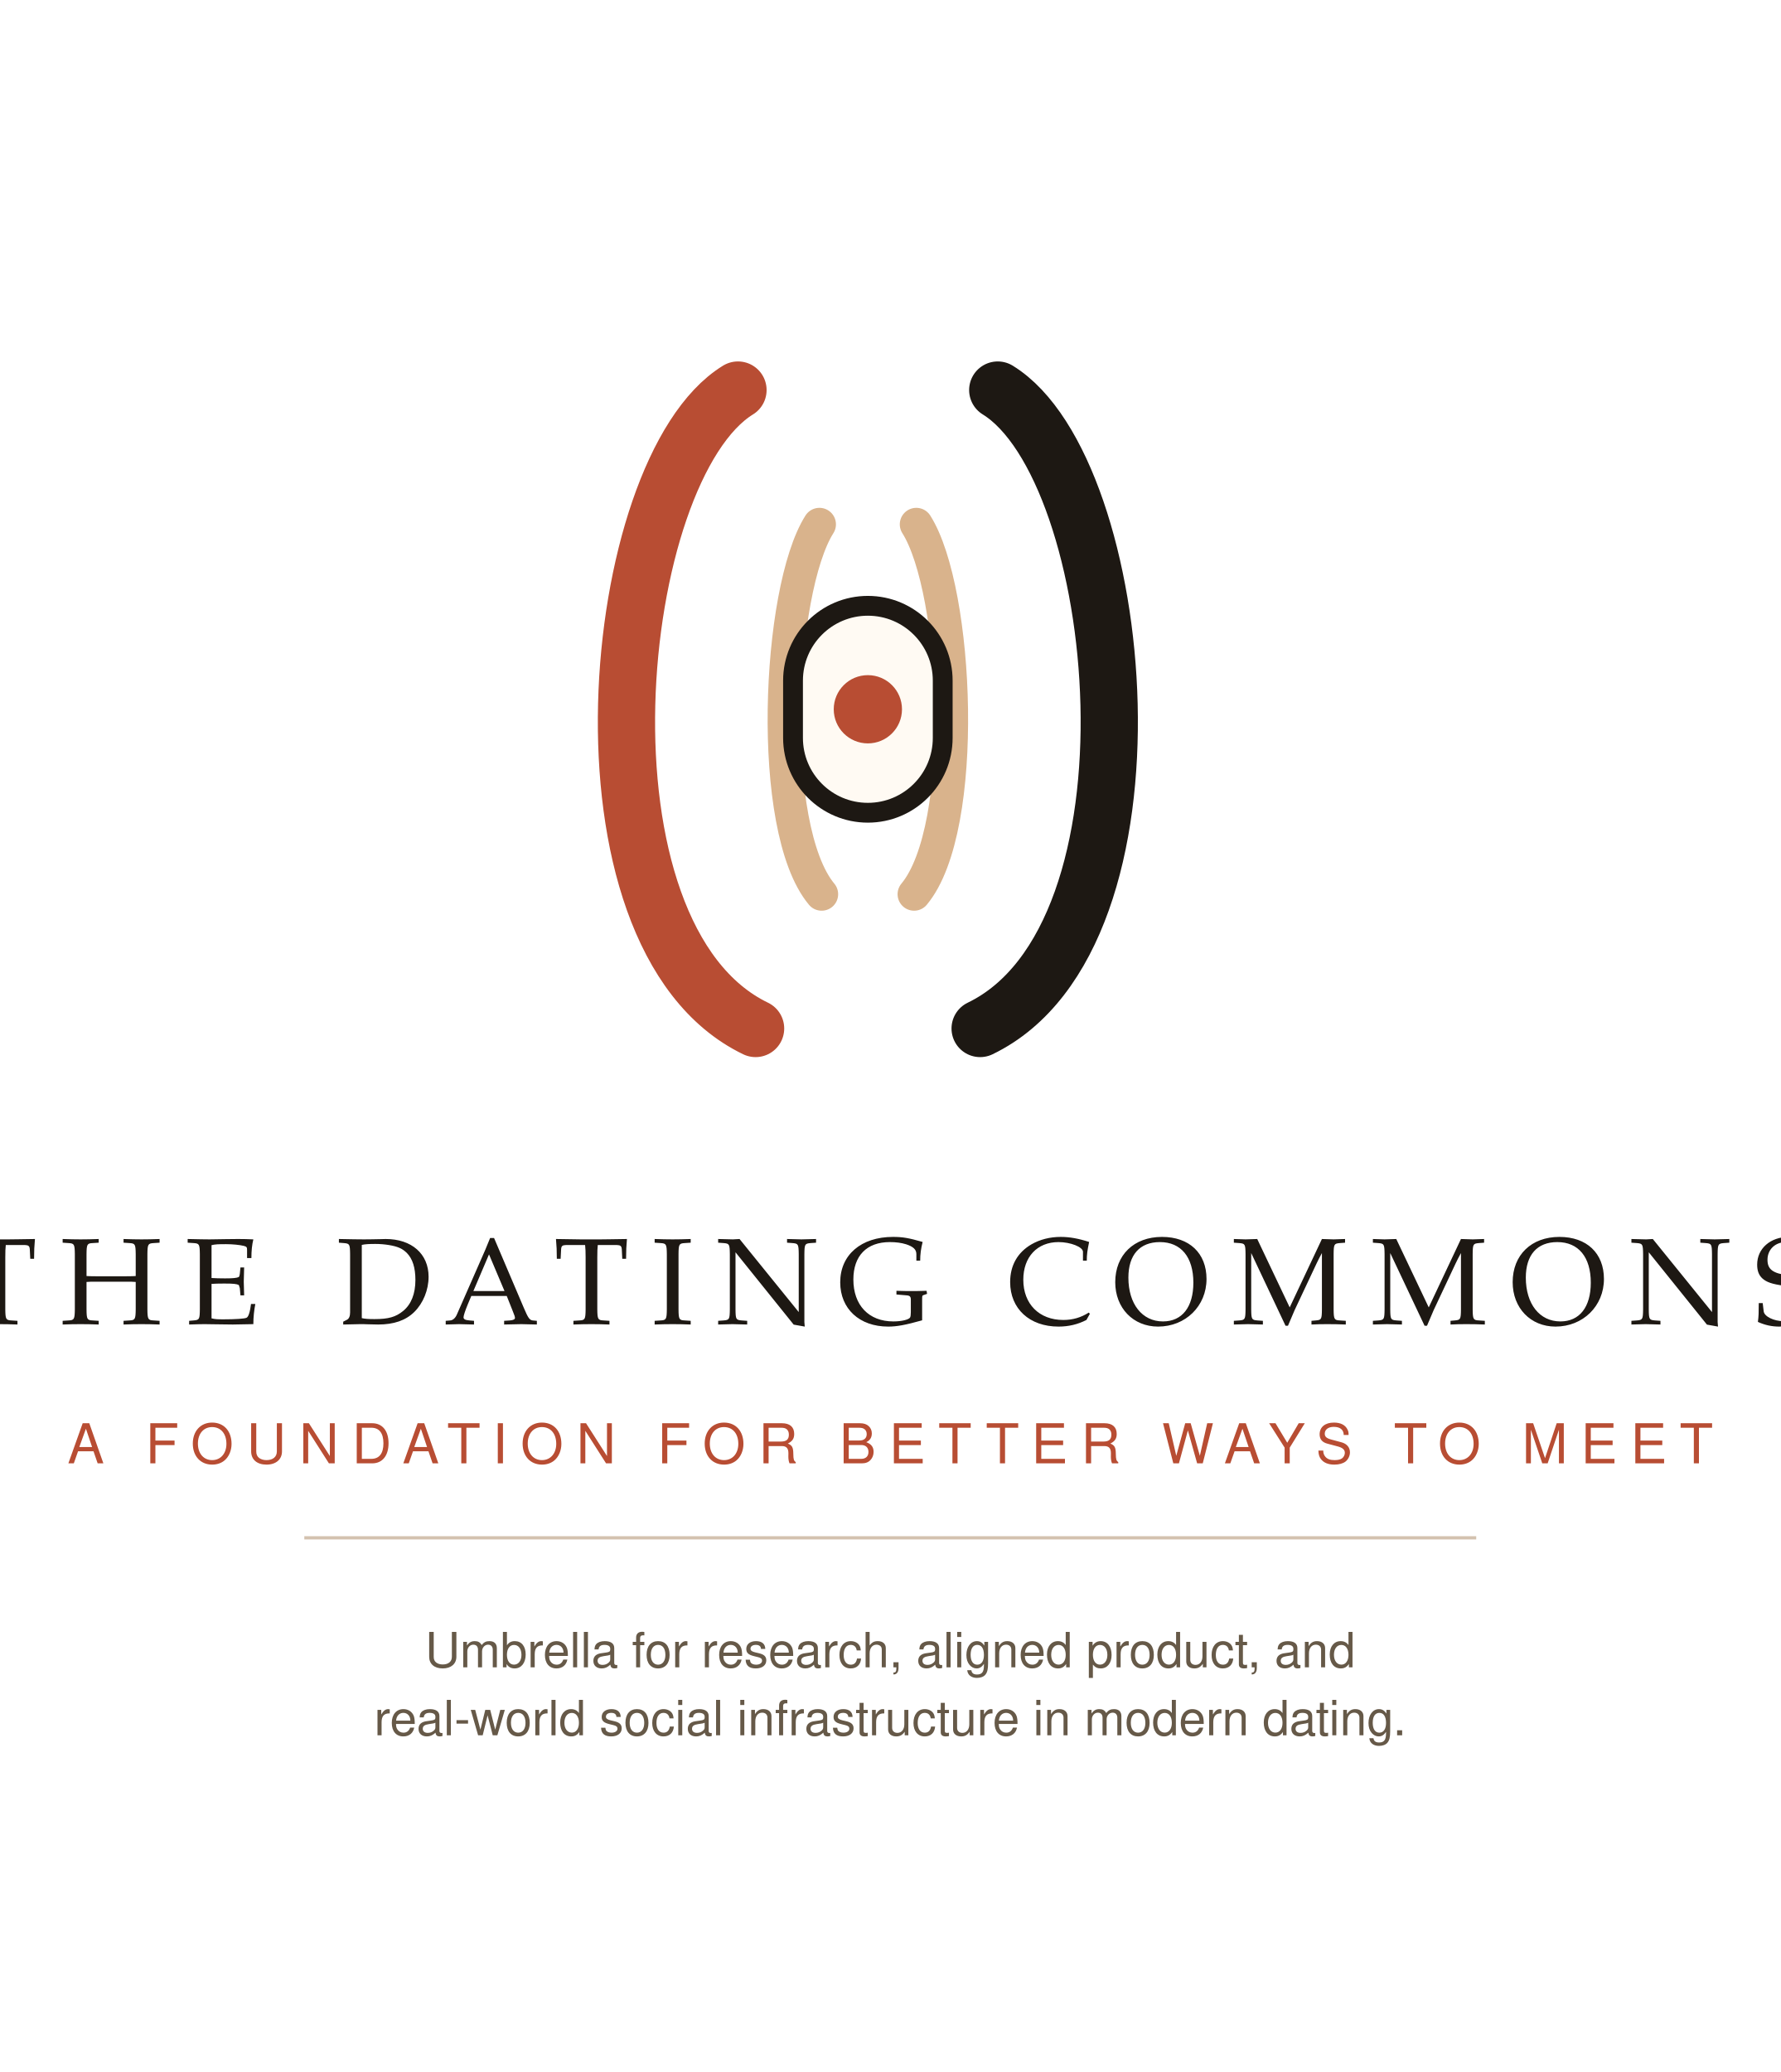
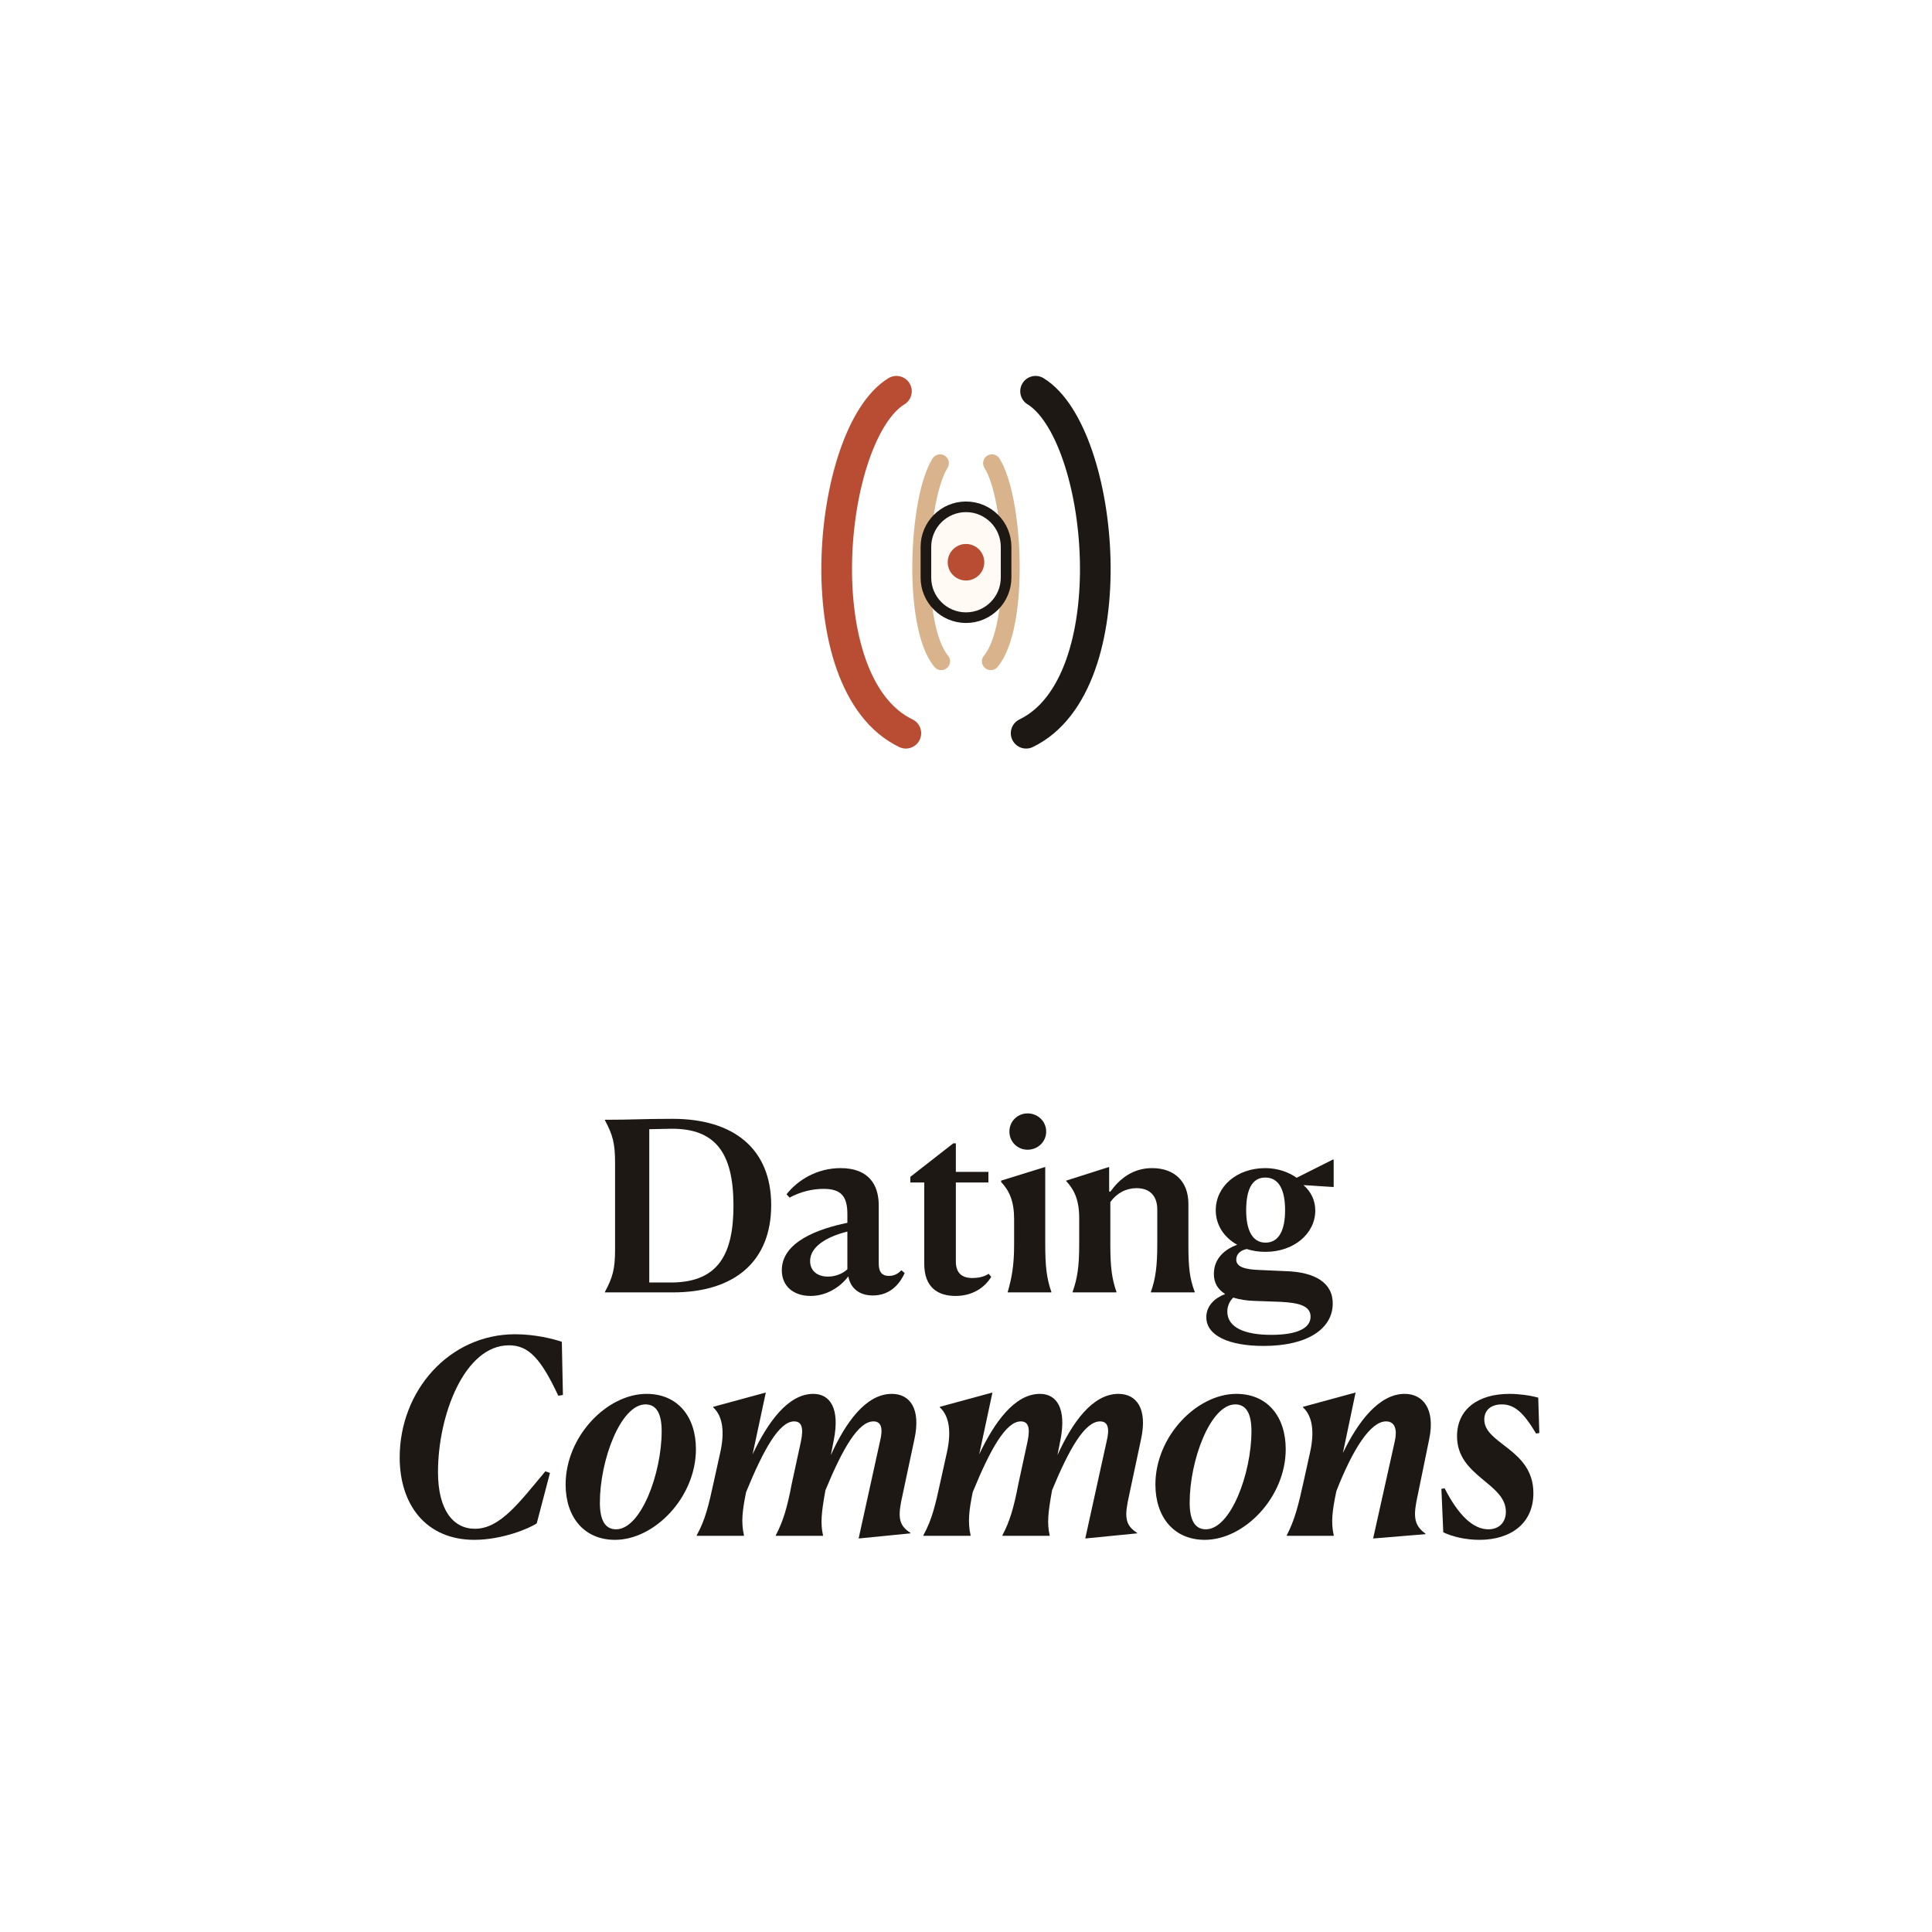
- <svg xmlns="http://www.w3.org/2000/svg" viewBox="0 0 1100 1280" role="img" aria-labelledby="title desc">
-   <rect width="1100" height="1280" fill="none" />
-   <g transform="translate(188 90) scale(0.68)">
+ <svg xmlns="http://www.w3.org/2000/svg" viewBox="0 0 2048 2048" role="img" aria-labelledby="title desc">
+   <rect width="100%" height="100%" fill="none" />
+   <g transform="translate(704 276) scale(0.625)">
    <path d="M394 222C277 294 236 718 410 802" fill="none" stroke="#B84D33" stroke-linecap="round" stroke-width="52" />
    <path d="M630 222C747 294 788 718 614 802" fill="none" stroke="#1D1813" stroke-linecap="round" stroke-width="52" />
    <path d="M468 344C430 404 420 620 470 680" fill="none" stroke="#D9B38C" stroke-linecap="round" stroke-width="30" />
    <path d="M556 344C594 404 604 620 554 680" fill="none" stroke="#D9B38C" stroke-linecap="round" stroke-width="30" />
    <rect x="444" y="418" width="136" height="188" rx="68" fill="#FFFAF3" stroke="#1D1813" stroke-width="18" />
    <circle cx="512" cy="512" r="31" fill="#B84D33" />
  </g>
-   <text x="550" y="818" text-anchor="middle" fill="#1D1813" font-family="Iowan Old Style, Palatino Linotype, Book Antiqua, Palatino, Georgia, serif" font-size="76" letter-spacing="14">
-     THE DATING COMMONS
-   </text>
-   <text x="550" y="904" text-anchor="middle" fill="#B84D33" font-family="Avenir Next, Segoe UI, Helvetica, Arial, sans-serif" font-size="34" letter-spacing="8">
-     A FOUNDATION FOR BETTER WAYS TO MEET
-   </text>
-   <line x1="188" y1="950" x2="912" y2="950" stroke="#D3C2AF" stroke-width="2" />
-   <text x="550" y="1030" text-anchor="middle" fill="#665948" font-family="Avenir Next, Segoe UI, Helvetica, Arial, sans-serif" font-size="30">
-     Umbrella for research, aligned product, and
-   </text>
-   <text x="550" y="1072" text-anchor="middle" fill="#665948" font-family="Avenir Next, Segoe UI, Helvetica, Arial, sans-serif" font-size="30">
-     real-world social infrastructure in modern dating.
-   </text>
+   <path d="M52 0H339C606 0 757 135 757 370C757 609 598 736 339 736C206 736 174 732 52 732V730C85 668 95 633 95 549V183C95 99 85 64 52 2ZM597 368C597 164 534 46 341 42H240V692C277 693 329 694 336 694C518 694 597 595 597 368Z" transform="translate(628.25 1370.00) scale(0.25 -0.25)" fill="#1D1813" />
+   <path d="M156 -15C225 -15 283 24 316 68C324 23 357 -13 420 -13C500 -13 538 45 555 82L541 94C525 77 508 70 488 70C456 70 445 90 445 122V369C445 458 401 527 283 527C184 527 102 477 54 416L67 402C113 427 164 439 211 439C285 439 312 408 312 332V295C190 270 34 215 34 94C34 25 85 -15 156 -15ZM154 133C154 194 224 236 312 258V98C295 82 265 67 230 67C183 67 154 93 154 133Z" transform="translate(820.25 1370.00) scale(0.25 -0.25)" fill="#1D1813" />
+   <path d="M367 66 356 79C351 75 328 61 287 61C243 61 217 82 217 131V466H355V511H217V632H206L24 490V466H83V121C83 19 143 -15 216 -15C288 -15 340 21 367 66Z" transform="translate(959.00 1370.00) scale(0.25 -0.25)" fill="#1D1813" />
+   <path d="M139 605C183 605 218 639 218 682C218 725 183 759 139 759C96 759 62 725 62 682C62 639 96 605 139 605ZM55 0H240V2C220 59 214 111 214 203V532L27 474V468C62 431 82 386 82 311V203C82 109 71 59 55 2Z" transform="translate(1054.50 1370.00) scale(0.25 -0.25)" fill="#1D1813" />
+   <path d="M54 0H240V2C220 59 214 110 214 203V383C241 421 281 442 325 442C388 442 413 402 413 352V202C413 112 406 59 386 2V0H572V2C550 59 545 108 545 203V376C545 468 488 527 391 527C308 527 252 480 214 427L209 428V532L27 474V472C62 434 82 391 82 314V203C82 108 74 59 54 2Z" transform="translate(1123.50 1370.00) scale(0.25 -0.25)" fill="#1D1813" />
+   <path d="M270 172C391 172 481 250 481 347C481 390 463 427 431 455L555 447H559V562L557 564L402 486C367 511 320 527 269 527C149 527 59 450 59 348C59 286 94 233 150 202C100 184 51 146 51 78C51 39 69 12 99 -7C56 -23 19 -56 19 -105C19 -184 116 -227 262 -227C449 -227 553 -154 555 -50C557 41 479 86 358 90L246 95C178 97 146 110 146 139C146 158 158 177 190 184C215 176 241 172 270 172ZM270 211C213 211 188 266 188 348C188 431 210 487 269 487C329 487 353 431 353 348C353 266 328 211 270 211ZM108 -81C108 -54 121 -34 133 -22C159 -30 189 -35 222 -36L334 -40C412 -44 461 -57 461 -103C461 -152 404 -180 294 -180C184 -180 108 -150 108 -81Z" transform="translate(1274.00 1370.00) scale(0.25 -0.25)" fill="#1D1813" />
+   <path d="M609 233 592 239C495 123 424 26 331 26C250 26 194 96 194 236C194 449 293 706 457 706C531 706 576 655 640 519L657 522L653 719C621 730 553 747 480 747C236 747 52 538 52 290C52 117 148 -15 329 -15C431 -15 532 27 560 46Z" transform="translate(408.81 1628.00) scale(0.286 -0.286)" fill="#1D1813" />
+   <path d="M321 526C174 526 21 368 21 190C21 70 89 -15 204 -15C351 -15 504 143 504 321C504 441 437 526 321 526ZM317 487C357 487 377 454 377 388C377 231 300 24 208 24C168 24 148 57 148 123C148 280 225 487 317 487Z" transform="translate(593.57 1628.00) scale(0.286 -0.286)" fill="#1D1813" />
+   <path d="M1 0H176V2C165 50 170 94 184 162C249 321 307 424 362 424C392 424 397 397 387 349L353 192C336 102 320 51 294 2V0H469V2C459 47 463 85 478 169C541 321 599 424 656 424C686 424 692 397 680 349L601 -10L793 9V11C747 40 746 73 764 152L808 359C832 470 792 526 724 526C627 526 552 418 498 299L509 355C532 471 496 526 433 526C339 526 264 420 208 302L257 531L62 478V476C98 443 105 384 88 308L65 204C45 112 33 60 1 2Z" transform="translate(738.29 1628.00) scale(0.286 -0.286)" fill="#1D1813" />
+   <path d="M1 0H176V2C165 50 170 94 184 162C249 321 307 424 362 424C392 424 397 397 387 349L353 192C336 102 320 51 294 2V0H469V2C459 47 463 85 478 169C541 321 599 424 656 424C686 424 692 397 680 349L601 -10L793 9V11C747 40 746 73 764 152L808 359C832 470 792 526 724 526C627 526 552 418 498 299L509 355C532 471 496 526 433 526C339 526 264 420 208 302L257 531L62 478V476C98 443 105 384 88 308L65 204C45 112 33 60 1 2Z" transform="translate(978.53 1628.00) scale(0.286 -0.286)" fill="#1D1813" />
+   <path d="M321 526C174 526 21 368 21 190C21 70 89 -15 204 -15C351 -15 504 143 504 321C504 441 437 526 321 526ZM317 487C357 487 377 454 377 388C377 231 300 24 208 24C168 24 148 57 148 123C148 280 225 487 317 487Z" transform="translate(1218.77 1628.00) scale(0.286 -0.286)" fill="#1D1813" />
+   <path d="M2 0H176V2C165 50 171 94 185 162L187 169C247 321 312 424 370 424C404 424 412 392 402 349L322 -10L516 6V8C470 41 471 77 488 154L530 359C553 471 506 526 439 526C344 526 266 423 210 307L257 531L62 478V476C98 443 105 384 88 308L65 204C45 113 32 60 2 2Z" transform="translate(1363.48 1628.00) scale(0.286 -0.286)" fill="#1D1813" />
+   <path d="M371 512C338 521 299 526 264 526C149 526 70 470 70 369C70 219 251 196 251 89C251 51 227 24 186 24C131 24 76 74 24 176L12 174L19 13C52 -3 101 -15 153 -15C268 -15 353 45 353 158C353 322 171 339 171 431C171 464 194 487 236 487C282 487 316 458 363 379L375 381Z" transform="translate(1524.50 1628.00) scale(0.286 -0.286)" fill="#1D1813" />
</svg>
